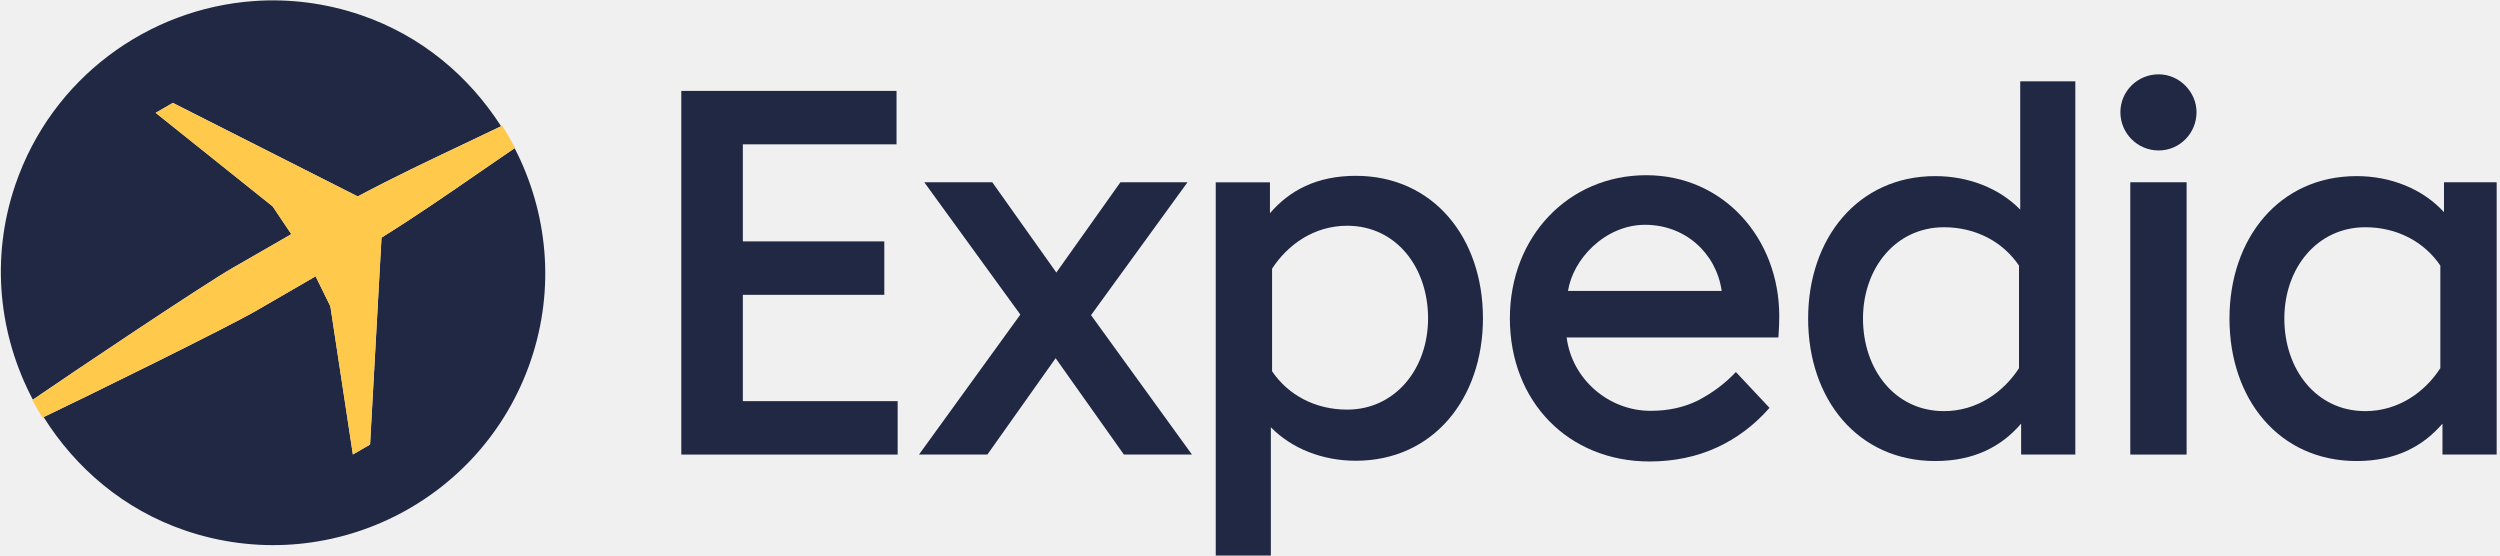
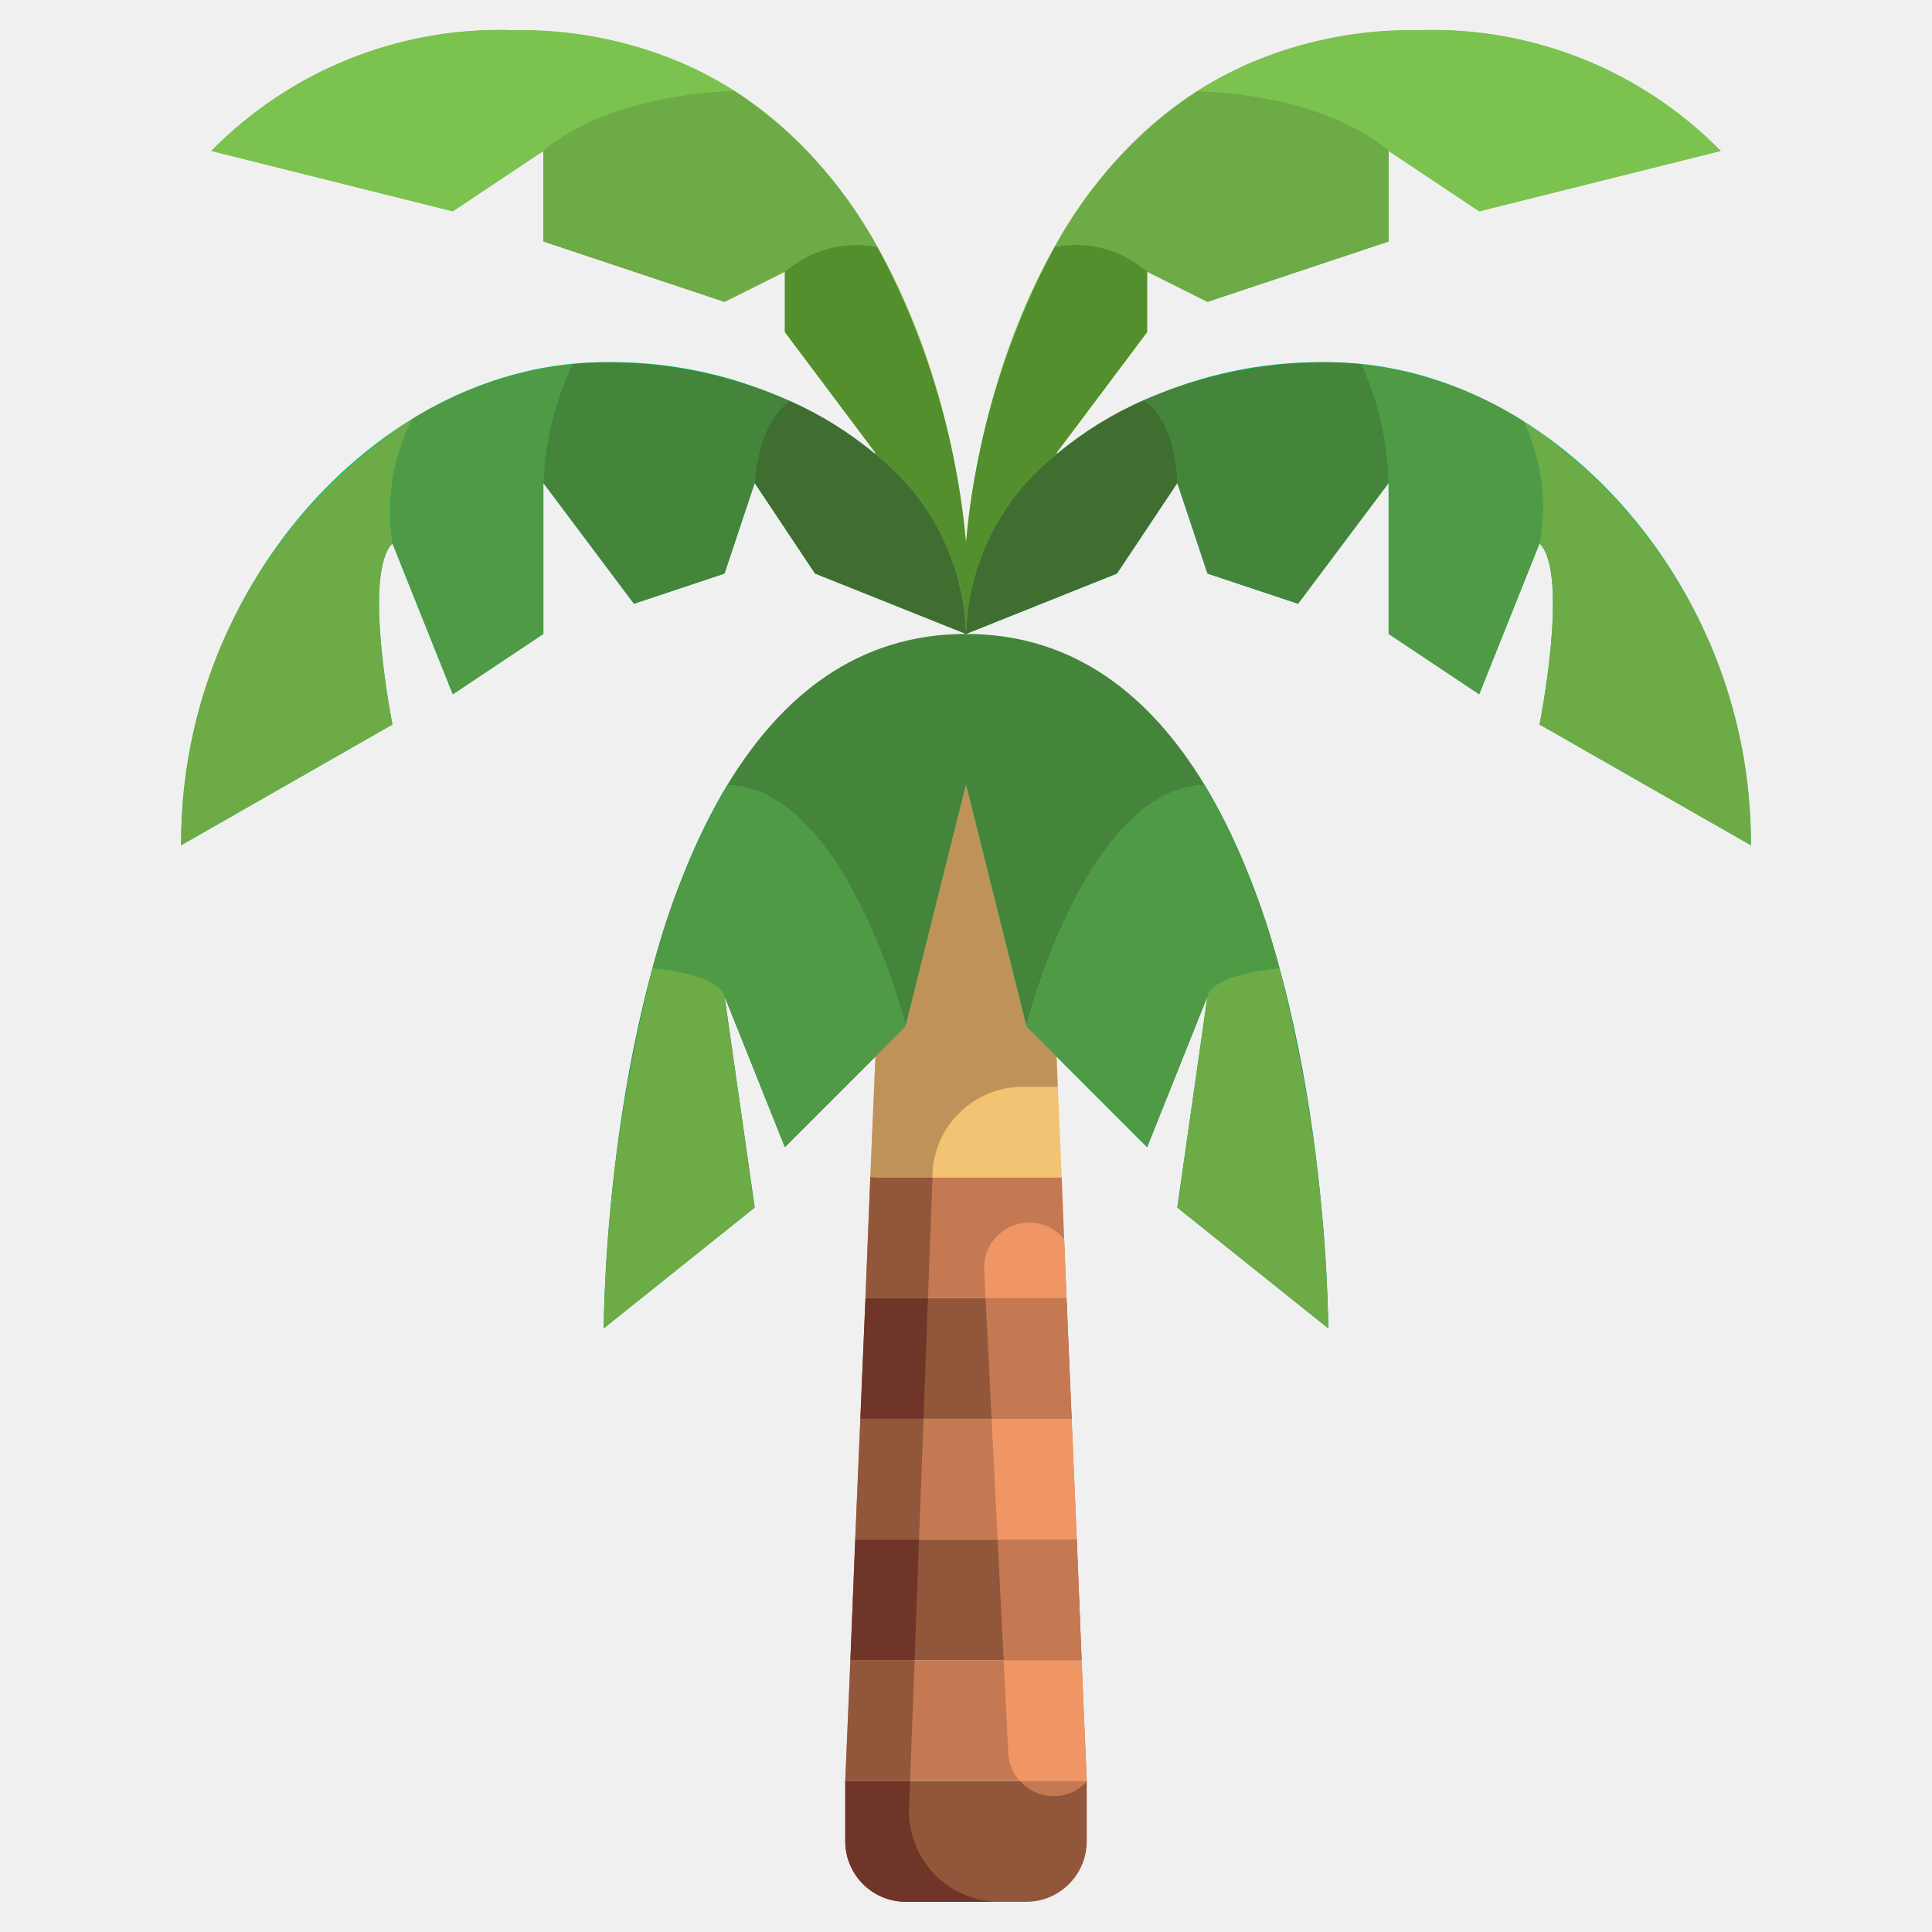
- <svg xmlns="http://www.w3.org/2000/svg" class="header" enable-background="new 0 0 922 205" height="32px" id="svg78" preserveAspectRatio="xMidYMid meet" version="1.2" viewBox="0 0 922 205" width="144px">
-   <style id="style52" type="text/css">
-         .invert .text {fill: #FFF;}
-         .Storefront_2017_B2P_variant_1.header .img, .b2p-yellow-header.header .img, .alt.header .img {fill:#FFF}
-         .text{fill:	#202843; fill-rule:evenodd;}
-         .img{fill:	#FFC94C;}
-         .invert .img {fill:none;}
-     </style>
-   <g class="text" id="g76">
-     <path d="M 93.398 0.391 C 54.344 3.178 18.852 28.8 5.41 68.184 C -3.899 95.457 -0.601 123.863 11.875 147.48 C 26.291 137.582 75.223 104.762 85.762 98.77 C 94.418 93.816 107.246 86.406 107.246 86.406 L 107.227 86.387 L 100.352 76.152 L 57.187 41.641 L 63.535 37.969 L 131.738 72.48 C 145.094 65.387 157.504 59.5 170.488 53.34 C 175.108 51.146 179.809 48.911 184.648 46.582 C 172.821 28.14 155.295 13.194 132.949 5.566 C 119.82 1.086 106.417 -0.539 93.398 0.391 z M 189.648 54.668 C 185.125 57.751 180.756 60.75 176.465 63.711 C 164.641 71.871 153.352 79.68 140.527 87.695 L 136.309 164.023 L 129.961 167.695 L 121.66 113.047 L 116.211 101.953 C 116.211 101.953 103.379 109.355 94.766 114.375 C 84.329 120.493 31.765 146.301 15.84 153.906 C 27.66 172.726 45.376 188.004 68.047 195.742 C 120.562 213.664 177.664 185.617 195.586 133.105 C 204.78 106.171 201.739 78.111 189.648 54.668 z" id="path48" />
-     <path class="img" d="M 15.426,154.105 C 31.062,146.645 84.281,120.523 94.77,114.375 c 8.613,-5.02 21.441,-12.422 21.441,-12.422 l 5.441,11.09 8.309,54.652 6.348,-3.664 4.219,-76.336 c 12.824,-8.016 24.121,-15.816 35.945,-23.977 4.336,-2.992 8.742,-6.035 13.316,-9.152 -1.449,-2.801 -3.027,-5.531 -4.727,-8.176 -4.988,2.402 -9.824,4.695 -14.578,6.953 C 157.5,59.504 145.098,65.387 131.742,72.48 l -68.215,-34.508 -6.348,3.664 43.176,34.52 6.871,10.238 0.012,0.02 c 0,0 -12.824,7.406 -21.48,12.359 -10.566,6.008 -59.809,39.043 -74.082,48.848 1.172,2.211 2.422,4.371 3.75,6.484" id="path54" />
-     <path d="M 901.582,78.285 V 67.258 h 19.438 V 167.73 h -20 v -11.41 c -7.133,8.312 -17.168,13.801 -31.676,13.801 -28.562,0 -46.918,-22.766 -46.918,-52.566 0,-29.598 18.355,-52.57 46.918,-52.57 12.695,0 24.465,4.789 32.238,13.301 z m -1.344,19.719 c -5.922,-8.762 -15.93,-14.152 -27.703,-14.152 -17.684,0 -29.863,14.973 -29.863,33.703 0,18.73 11.734,34.148 29.863,34.148 12.113,0 21.914,-6.902 27.703,-15.848 V 98.004" id="path56" />
-     <path d="m 782.172,41.391 c 0,-7.723 6.324,-13.965 14.129,-13.965 7.559,0 13.965,6.406 13.965,13.965 0,7.805 -6.242,14.129 -13.965,14.129 -7.805,0 -14.129,-6.324 -14.129,-14.129" id="path58" />
-     <path d="m 785.828,167.734 h 20.781 V 67.254 h -20.781 z m 0,0" id="path60" />
-     <path d="m 745.211,30 h 20.332 v 137.73 h -20 v -11.41 c -7.133,8.312 -17.168,13.801 -31.676,13.801 -28.562,0 -46.918,-22.766 -46.918,-52.566 0,-29.598 18.355,-52.57 46.918,-52.57 12.219,0 23.578,4.438 31.344,12.355 z m -0.449,68.004 c -5.918,-8.762 -15.93,-14.152 -27.703,-14.152 -17.68,0 -29.863,14.973 -29.863,33.703 0,18.73 11.734,34.148 29.863,34.148 12.113,0 21.914,-6.902 27.703,-15.848 V 98.004" id="path62" />
-     <path d="m 608.402,170.289 c 9.074,-0.023 17.309,-1.723 24.707,-5.094 7.445,-3.398 13.977,-8.297 19.59,-14.695 l -12.41,-13.227 -0.027,0.031 c -4.121,4.379 -8.758,7.734 -13.922,10.449 -5.121,2.555 -10.953,3.844 -17.523,3.844 -15.516,0 -29.02,-11.691 -30.973,-27.082 h 78.129 c 0.019,-0.223 0.035,-0.449 0.051,-0.672 0.18,-2.398 0.27,-4.789 0.27,-7.207 0,-28.695 -20.586,-51.984 -49.074,-51.984 -28.695,0 -50.324,22.664 -50.324,52.816 0,30.754 21.598,52.789 51.508,52.82 z m -30.062,-62.941 h 56.715 c -2.004,-13.977 -13.496,-24.398 -28.266,-24.398 -7.395,0 -14.16,3.203 -19.273,7.973 -4.906,4.574 -8.25,10.551 -9.176,16.426" id="path64" />
-     <path d="M 468.695,157.66 V 205 H 448.359 V 67.27 h 20 v 11.41 c 7.137,-8.309 17.168,-13.801 31.676,-13.801 28.562,0 46.922,22.766 46.922,52.566 0,29.598 -18.359,52.57 -46.922,52.57 -12.215,0 -23.574,-4.434 -31.34,-12.355 z m 0.449,-20.664 c 5.918,8.762 15.93,14.152 27.703,14.152 17.68,0 29.863,-14.973 29.863,-33.703 0,-18.727 -11.734,-34.148 -29.863,-34.148 -12.113,0 -21.914,6.902 -27.703,15.852 v 37.848" id="path66" />
-     <path d="M 376.254,116.078 340.812,67.262 h 25.09 l 23.637,33.297 23.641,-33.297 h 24.754 l -35.594,49.027 37.242,51.445 h -25.113 l -25.195,-35.559 -25.191,35.559 h -25.227 l 37.398,-51.656" id="path68" />
-     <path d="m 273.859,108.789 h 52.195 V 89.074 H 273.859 V 53.258 h 56.711 V 33.543 H 251.152 V 167.734 h 79.832 v -19.715 h -57.125 v -39.23" id="path70" />
+ <svg xmlns="http://www.w3.org/2000/svg" viewBox="0 0 64 64">
+   <g data-name="04-coconut tree">
+     <path d="M36 59v2a2.006 2.006 0 0 1-2 2h-4a2.006 2.006 0 0 1-2-2v-2zM35.67 51l.16 4h-7.66l.16-4h7.34zM35.33 43l.17 4h-7l.17-4h6.66z" style="fill:#92563a" />
+     <path style="fill:#c47952" d="m35.83 55 .17 4h-8l.17-4h7.66zM35.5 47l.17 4h-7.34l.17-4h7zM35.17 39l.16 4h-6.66l.16-4.01.17.01h6.17z" />
+     <path style="fill:#f2c373" d="m35 35 .17 4H29l-.17-.01L29 35l1-1 2-8 2 8 1 1z" />
+     <path d="m30 34-1 1-3 3-2-5 1 7-5 4s0-11.23 4.09-17.99C28.03 26.12 30 34 30 34zM39.91 26.01C44 32.77 44 44 44 44l-5-4 1-7-2 5-3-3-1-1s1.97-7.88 5.91-7.99z" style="fill:#008f57" />
+     <path d="M44 12c7.19 0 14 7.16 14 16l-7-4s1-5 0-6l-2 5-3-2v-5l-3 4-3-1-1-3-2 3-5 2a7.854 7.854 0 0 1 3.02-5.97A13.98 13.98 0 0 1 44 12zM28.98 15.03A7.854 7.854 0 0 1 32 21l-5-2-2-3-1 3-3 1-3-4v5l-3 2-2-5c-1 1 0 6 0 6l-7 4c0-8.84 6.81-16 14-16a13.98 13.98 0 0 1 8.98 3.03z" style="fill:#00c477" />
+     <path d="m38 11-3 4 .02.03A7.854 7.854 0 0 0 32 21v-3S33 1 47 1a13.382 13.382 0 0 1 10 4l-8 2-3-2v3l-6 2-2-1zM32 18v3a7.854 7.854 0 0 0-3.02-5.97L29 15l-3-4V9l-2 1-6-2V5l-3 2-8-2a13.382 13.382 0 0 1 10-4c14 0 15 17 15 17z" style="fill:#7bc24f" />
+     <path d="m30.115 59.889.033-.889H28v2a2.006 2.006 0 0 0 2 2h3.113a3 3 0 0 1-2.998-3.111zM30.444 51H28.33l-.16 4h2.126l.148-4zM30.741 43H28.67l-.17 4h2.093l.148-4z" style="fill:#6f3529" />
+     <path style="fill:#92563a" d="M30.296 55H28.17L28 59h2.148l.148-4zM30.593 47H28.5l-.17 4h2.114l.149-4zM30.889 39H29l-.17-.01-.16 4.01h2.071l.148-4z" />
+     <path d="M30.889 39v-.111a3 3 0 0 1 3-2.889h1.151L35 35l-1-1-2-8-2 8-1 1-.17 3.99.17.01z" style="fill:#bf9259" />
+     <path d="M33.791 59a1.494 1.494 0 0 0 1.108.5h.077A1.494 1.494 0 0 0 36 59.018V59zM33.248 55h2.582l-.16-4h-2.622l.2 4zM32.848 47H35.5l-.17-4h-2.682l.2 4z" style="fill:#c47952" />
+     <path d="M33.4 58.075a1.487 1.487 0 0 0 .389.925H36l-.17-4h-2.582zM33.048 51h2.622l-.17-4h-2.652l.2 4zM34.024 40.5a1.5 1.5 0 0 0-1.424 1.575l.046.925h2.684l-.078-1.952a1.5 1.5 0 0 0-1.228-.548z" style="fill:#f09564" />
+     <path d="M32 21v5l-2 8s-1.97-7.88-5.91-7.99C25.86 23.09 28.38 21 32 21zM39.91 26.01C35.97 26.12 34 34 34 34l-2-8v-5c3.62 0 6.14 2.09 7.91 5.01z" style="fill:#44853b" />
+     <path d="M34.937 8.18A3.606 3.606 0 0 1 38 9l2 1 6-2V5s-1.826-1.815-6.333-1.983a14.457 14.457 0 0 0-4.73 5.163z" style="fill:#6cab46" />
+     <path d="M34.937 8.18A25.53 25.53 0 0 0 32 18v3a7.854 7.854 0 0 1 3.02-5.97L35 15l3-4V9a3.606 3.606 0 0 0-3.063-.82z" style="fill:#538f2c" />
+     <path d="M57 5a13.382 13.382 0 0 0-10-4 13.3 13.3 0 0 0-7.333 2.017C44.174 3.185 46 5 46 5l3 2zM17 1A13.382 13.382 0 0 0 7 5l8 2 3-2s1.826-1.815 6.333-1.983A13.3 13.3 0 0 0 17 1z" style="fill:#7bc24f" />
+     <path d="M29.062 8.18A3.605 3.605 0 0 0 26 9v2l3 4-.02.03A7.854 7.854 0 0 1 32 21v-3a25.521 25.521 0 0 0-2.938-9.82z" style="fill:#538f2c" />
+     <path d="M29.062 8.18a14.445 14.445 0 0 0-4.729-5.163C19.826 3.185 18 5 18 5v3l6 2 2-1a3.605 3.605 0 0 1 3.062-.82z" style="fill:#6cab46" />
+     <path d="M44 12a15.09 15.09 0 0 0-6.114 1.254C39 13.976 39 16 39 16l1 3 3 1 3-4a9.991 9.991 0 0 0-.894-3.932A11.035 11.035 0 0 0 44 12z" style="fill:#44853b" />
+     <path d="M58 28a16.672 16.672 0 0 0-7.531-14.044A6.606 6.606 0 0 1 51 18c1 1 0 6 0 6z" style="fill:#6cab46" />
+     <path d="M37.886 13.254a12 12 0 0 0-2.866 1.776A7.854 7.854 0 0 0 32 21l5-2 2-3s0-2.024-1.114-2.746z" style="fill:#406e31" />
+     <path d="M50.469 13.956a12.472 12.472 0 0 0-5.363-1.888A9.991 9.991 0 0 1 46 16v5l3 2 2-5a6.606 6.606 0 0 0-.531-4.044z" style="fill:#4f9a44" />
+     <path d="M13.656 13.881A16.656 16.656 0 0 0 6 28l7-4s-1-5 0-6a6.8 6.8 0 0 1 .656-4.119z" style="fill:#6cab46" />
+     <path d="M13.656 13.881A6.8 6.8 0 0 0 13 18l2 5 3-2v-5a10.108 10.108 0 0 1 .969-3.937 12.428 12.428 0 0 0-5.313 1.818z" style="fill:#4f9a44" />
+     <path d="M26.168 13.281A15.068 15.068 0 0 0 20 12c-.345 0-.688.031-1.031.063A10.108 10.108 0 0 0 18 16l3 4 3-1 1-3s.073-1.973 1.168-2.719z" style="fill:#44853b" />
+     <path d="M28.98 15.03a11.96 11.96 0 0 0-2.812-1.749C25.073 14.027 25 16 25 16l2 3 5 2a7.854 7.854 0 0 0-3.02-5.97z" style="fill:#406e31" />
+     <path d="M24.09 26.01a24.187 24.187 0 0 0-2.474 6.06C23.99 32.3 24 33 24 33l2 5 3-3 1-1s-1.97-7.88-5.91-7.99z" style="fill:#4f9a44" />
+     <path d="M21.616 32.07A51.43 51.43 0 0 0 20 44l5-4-1-7s-.01-.7-2.384-.93z" style="fill:#6cab46" />
+     <path d="M42.384 32.07a24.187 24.187 0 0 0-2.474-6.06C35.97 26.12 34 34 34 34l1 1 3 3 2-5s.01-.7 2.384-.93z" style="fill:#4f9a44" />
+     <path d="m40 33-1 7 5 4a51.43 51.43 0 0 0-1.616-11.93C40.01 32.3 40 33 40 33z" style="fill:#6cab46" />
  </g>
</svg>
